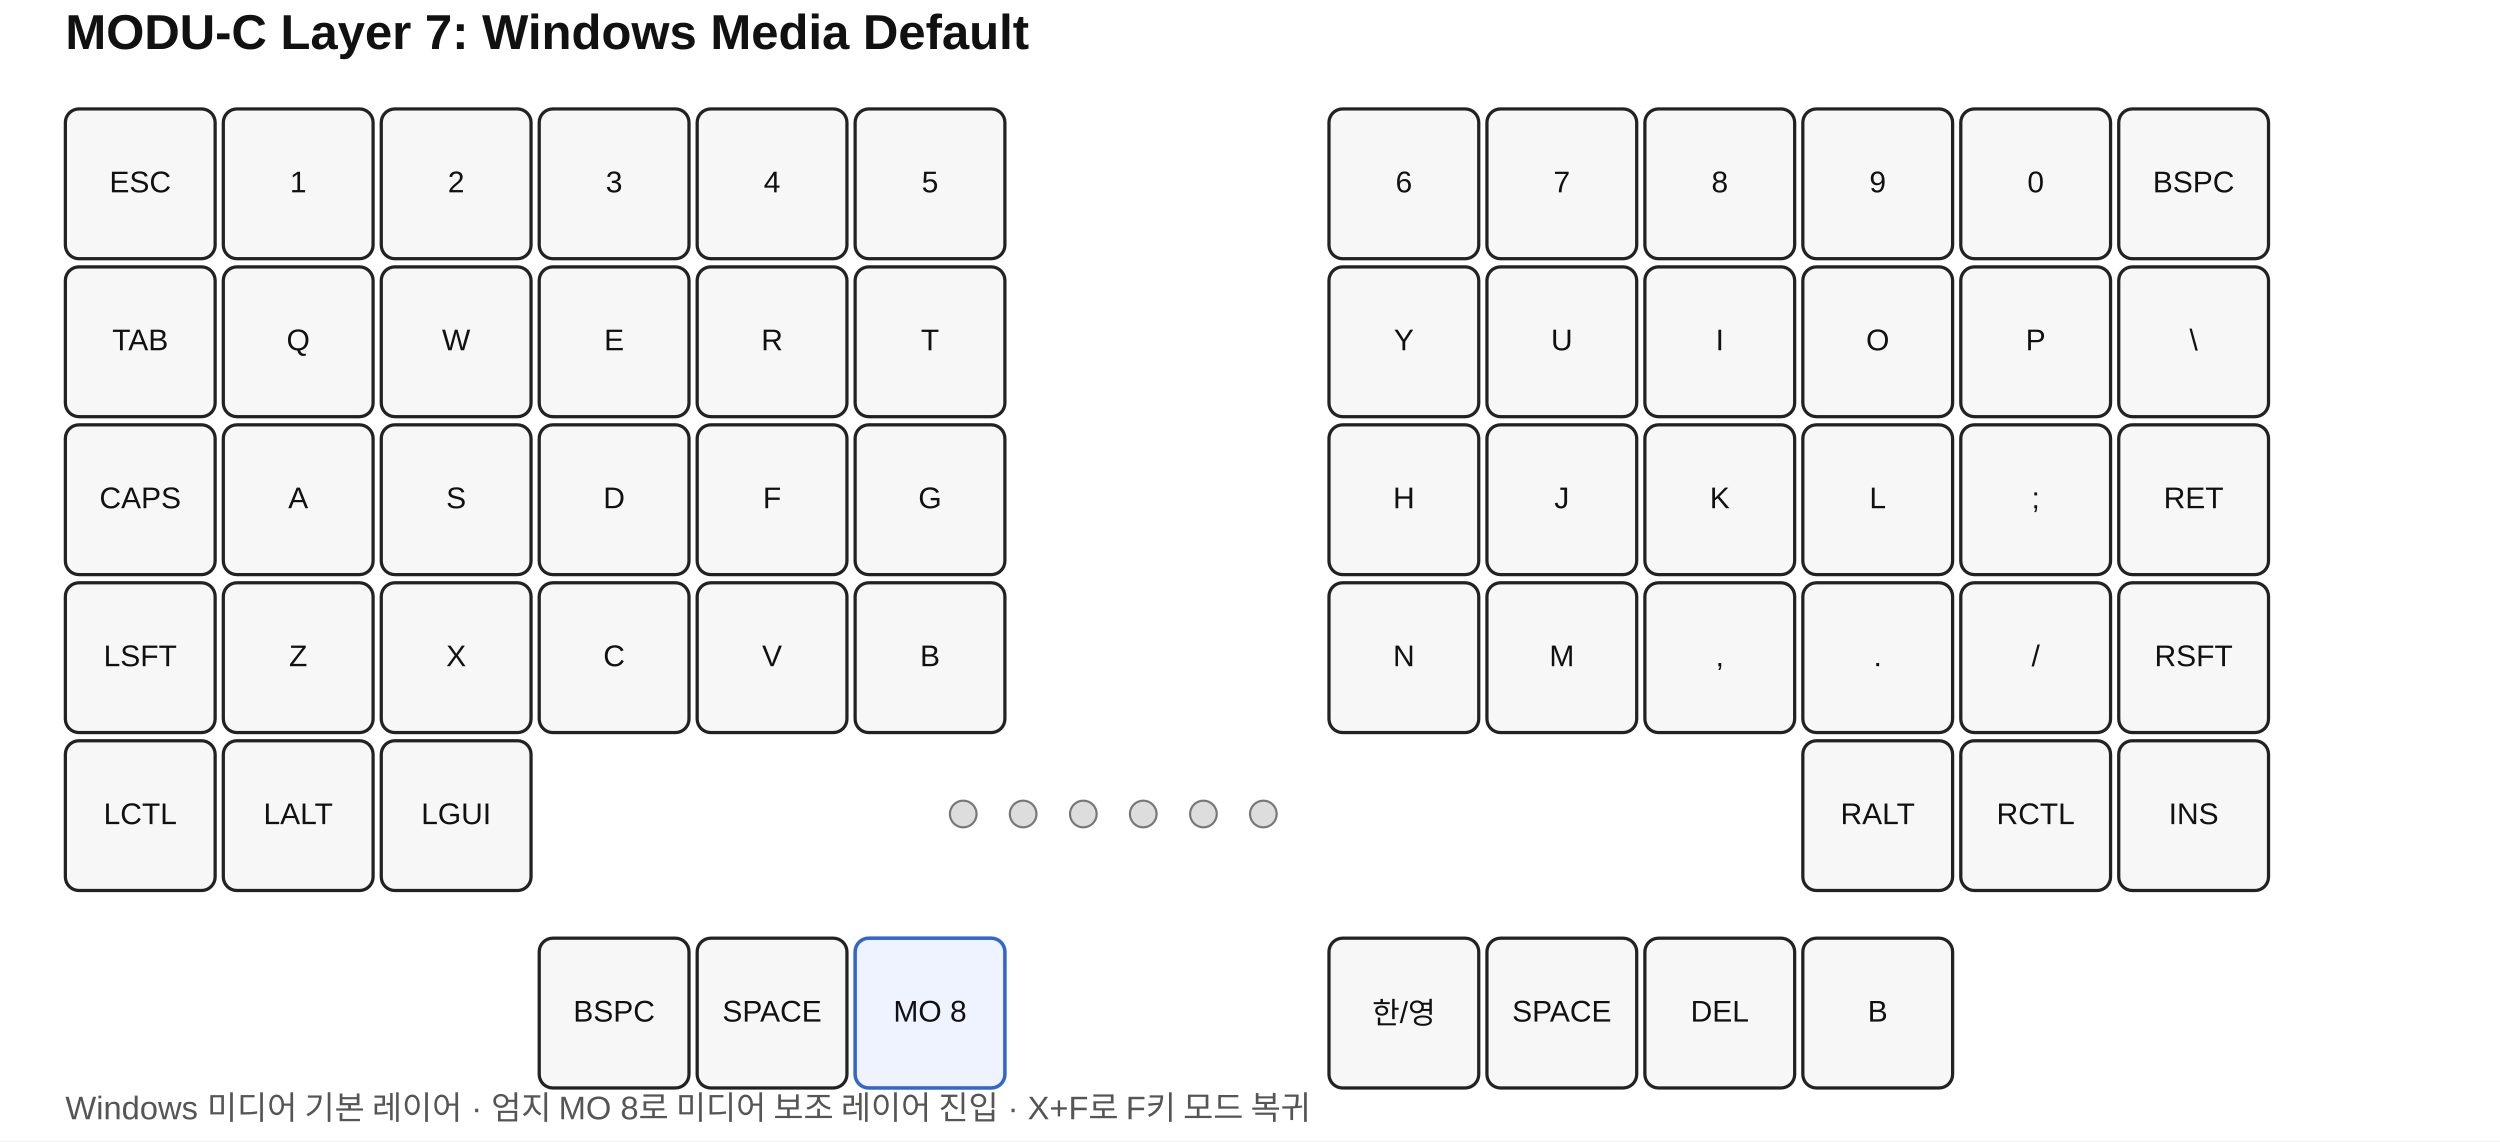
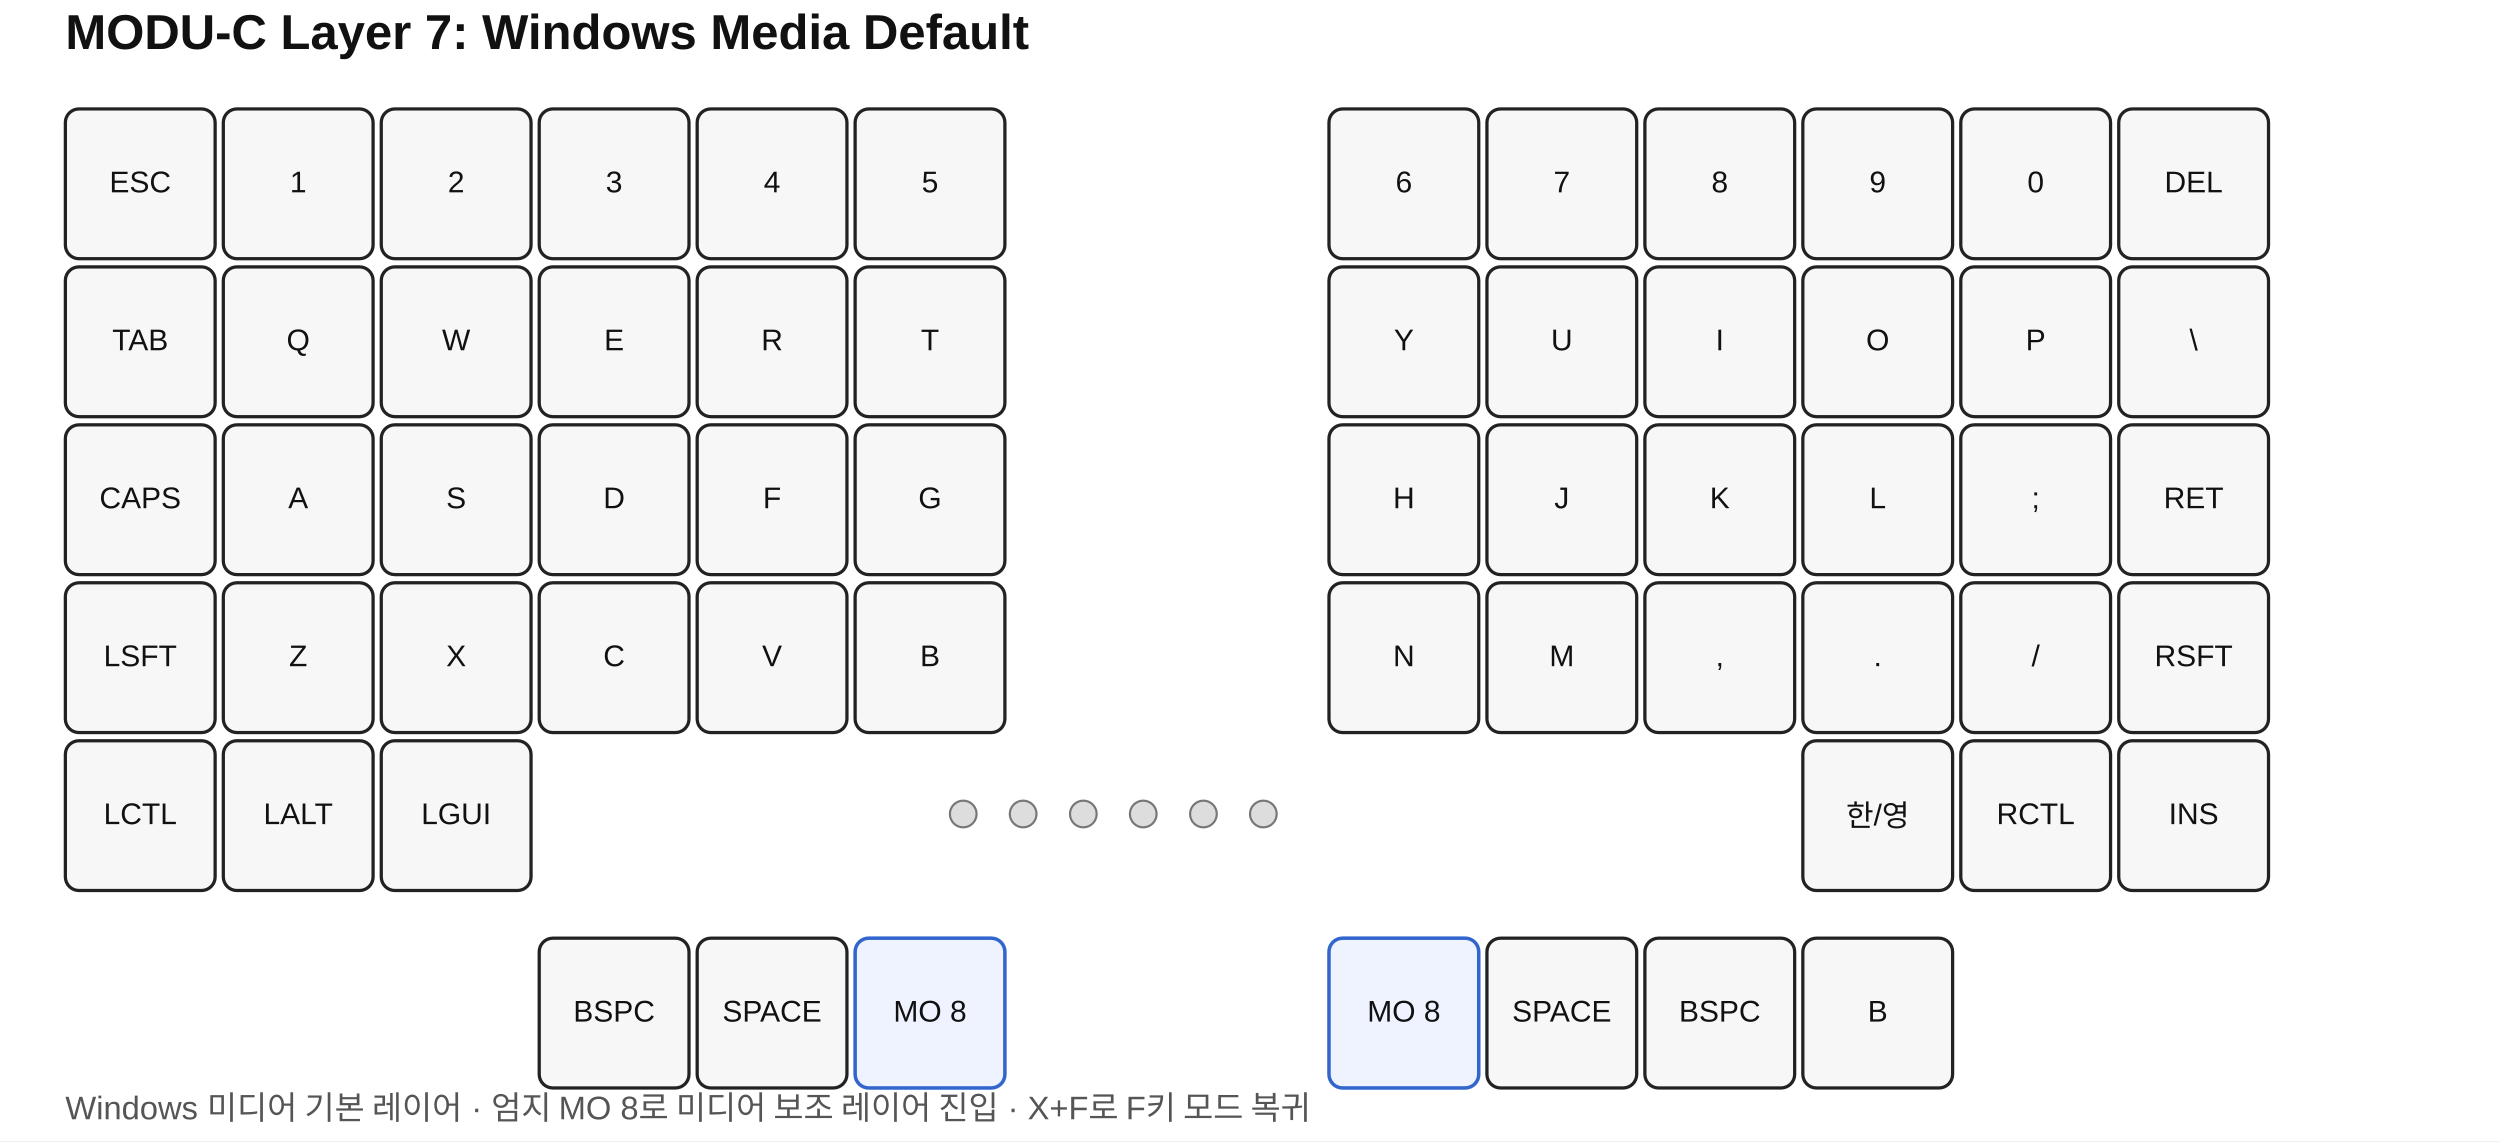
<svg xmlns="http://www.w3.org/2000/svg" width="918" height="419" viewBox="0 0 918 419">
  <rect width="100%" height="100%" fill="white" />
  <style>
text{font-family:Arial,sans-serif;fill:#111}
.key{fill:#f7f7f7;stroke:#222;stroke-width:1.2}
.trans{fill:#fcfcfc;stroke:#ccc;stroke-width:1;stroke-dasharray:3 3}
.mo{fill:#eef3ff;stroke:#3366cc;stroke-width:1.3}
.boot{fill:#ffeeee;stroke:#cc3333;stroke-width:1.3}
.none{fill:#ddd;stroke:#777;stroke-width:0.8}
.title{font-weight:700;font-size:18px}
.note{font-size:12px;fill:#555}
.label{font-size:11px;text-anchor:middle;dominant-baseline:middle}
.label-sm{font-size:9.5px;text-anchor:middle;dominant-baseline:middle}
+ .label-multi-1{font-size:10px;font-weight:700;text-anchor:middle;dominant-baseline:middle}
+ .label-multi-2{font-size:7.5px;text-anchor:middle;dominant-baseline:middle;fill:#444}
.label-trans{font-size:10px;text-anchor:middle;dominant-baseline:middle;fill:#aaa}
</style>
  <text x="24" y="18" class="title">MODU-C Layer 7: Windows Media Default</text>
  <rect class="key" x="24.0" y="40.0" width="55.0" height="55.0" rx="5" />
  <text class="label" x="51.5" y="67.5">ESC</text>
  <rect class="key" x="82.0" y="40.0" width="55.0" height="55.0" rx="5" />
  <text class="label" x="109.5" y="67.5">1</text>
  <rect class="key" x="140.0" y="40.0" width="55.0" height="55.0" rx="5" />
  <text class="label" x="167.5" y="67.5">2</text>
  <rect class="key" x="198.0" y="40.0" width="55.0" height="55.0" rx="5" />
  <text class="label" x="225.5" y="67.5">3</text>
  <rect class="key" x="256.0" y="40.0" width="55.0" height="55.0" rx="5" />
  <text class="label" x="283.5" y="67.5">4</text>
  <rect class="key" x="314.0" y="40.0" width="55.0" height="55.0" rx="5" />
  <text class="label" x="341.5" y="67.5">5</text>
  <rect class="key" x="488.0" y="40.0" width="55.0" height="55.0" rx="5" />
  <text class="label" x="515.5" y="67.5">6</text>
  <rect class="key" x="546.0" y="40.0" width="55.0" height="55.0" rx="5" />
  <text class="label" x="573.5" y="67.5">7</text>
  <rect class="key" x="604.0" y="40.0" width="55.0" height="55.0" rx="5" />
  <text class="label" x="631.5" y="67.5">8</text>
  <rect class="key" x="662.0" y="40.0" width="55.0" height="55.0" rx="5" />
  <text class="label" x="689.5" y="67.5">9</text>
  <rect class="key" x="720.0" y="40.0" width="55.0" height="55.0" rx="5" />
  <text class="label" x="747.5" y="67.5">0</text>
  <rect class="key" x="778.0" y="40.0" width="55.0" height="55.0" rx="5" />
-   <text class="label" x="805.5" y="67.5">BSPC</text>
+   <text class="label" x="805.5" y="67.5">DEL</text>
  <rect class="key" x="24.0" y="98.0" width="55.0" height="55.0" rx="5" />
  <text class="label" x="51.5" y="125.5">TAB</text>
  <rect class="key" x="82.0" y="98.0" width="55.0" height="55.0" rx="5" />
  <text class="label" x="109.5" y="125.5">Q</text>
  <rect class="key" x="140.0" y="98.0" width="55.0" height="55.0" rx="5" />
  <text class="label" x="167.5" y="125.5">W</text>
  <rect class="key" x="198.0" y="98.0" width="55.0" height="55.0" rx="5" />
  <text class="label" x="225.5" y="125.5">E</text>
  <rect class="key" x="256.0" y="98.0" width="55.0" height="55.0" rx="5" />
  <text class="label" x="283.5" y="125.5">R</text>
  <rect class="key" x="314.0" y="98.0" width="55.0" height="55.0" rx="5" />
  <text class="label" x="341.5" y="125.5">T</text>
  <rect class="key" x="488.0" y="98.0" width="55.0" height="55.0" rx="5" />
  <text class="label" x="515.5" y="125.5">Y</text>
  <rect class="key" x="546.0" y="98.0" width="55.0" height="55.0" rx="5" />
  <text class="label" x="573.5" y="125.5">U</text>
  <rect class="key" x="604.0" y="98.0" width="55.0" height="55.0" rx="5" />
  <text class="label" x="631.5" y="125.5">I</text>
  <rect class="key" x="662.0" y="98.0" width="55.0" height="55.0" rx="5" />
  <text class="label" x="689.5" y="125.5">O</text>
  <rect class="key" x="720.0" y="98.0" width="55.0" height="55.0" rx="5" />
  <text class="label" x="747.5" y="125.5">P</text>
  <rect class="key" x="778.0" y="98.0" width="55.0" height="55.0" rx="5" />
  <text class="label" x="805.5" y="125.5">\</text>
  <rect class="key" x="24.0" y="156.0" width="55.0" height="55.0" rx="5" />
  <text class="label" x="51.5" y="183.5">CAPS</text>
  <rect class="key" x="82.0" y="156.0" width="55.0" height="55.0" rx="5" />
  <text class="label" x="109.5" y="183.5">A</text>
  <rect class="key" x="140.0" y="156.0" width="55.0" height="55.0" rx="5" />
  <text class="label" x="167.5" y="183.5">S</text>
  <rect class="key" x="198.0" y="156.0" width="55.0" height="55.0" rx="5" />
  <text class="label" x="225.5" y="183.5">D</text>
  <rect class="key" x="256.0" y="156.0" width="55.0" height="55.0" rx="5" />
  <text class="label" x="283.5" y="183.5">F</text>
  <rect class="key" x="314.0" y="156.0" width="55.0" height="55.0" rx="5" />
  <text class="label" x="341.5" y="183.5">G</text>
  <rect class="key" x="488.0" y="156.0" width="55.0" height="55.0" rx="5" />
  <text class="label" x="515.5" y="183.5">H</text>
  <rect class="key" x="546.0" y="156.0" width="55.0" height="55.0" rx="5" />
  <text class="label" x="573.5" y="183.5">J</text>
  <rect class="key" x="604.0" y="156.0" width="55.0" height="55.0" rx="5" />
  <text class="label" x="631.5" y="183.5">K</text>
  <rect class="key" x="662.0" y="156.0" width="55.0" height="55.0" rx="5" />
  <text class="label" x="689.5" y="183.5">L</text>
  <rect class="key" x="720.0" y="156.0" width="55.0" height="55.0" rx="5" />
  <text class="label" x="747.5" y="183.5">;</text>
  <rect class="key" x="778.0" y="156.0" width="55.0" height="55.0" rx="5" />
  <text class="label" x="805.5" y="183.5">RET</text>
  <rect class="key" x="24.0" y="214.0" width="55.0" height="55.0" rx="5" />
  <text class="label" x="51.5" y="241.5">LSFT</text>
  <rect class="key" x="82.0" y="214.0" width="55.0" height="55.0" rx="5" />
  <text class="label" x="109.5" y="241.5">Z</text>
  <rect class="key" x="140.0" y="214.0" width="55.0" height="55.0" rx="5" />
  <text class="label" x="167.5" y="241.5">X</text>
  <rect class="key" x="198.0" y="214.0" width="55.0" height="55.0" rx="5" />
  <text class="label" x="225.5" y="241.5">C</text>
  <rect class="key" x="256.0" y="214.0" width="55.0" height="55.0" rx="5" />
  <text class="label" x="283.5" y="241.5">V</text>
  <rect class="key" x="314.0" y="214.0" width="55.0" height="55.0" rx="5" />
  <text class="label" x="341.5" y="241.5">B</text>
  <rect class="key" x="488.0" y="214.0" width="55.0" height="55.0" rx="5" />
  <text class="label" x="515.5" y="241.5">N</text>
  <rect class="key" x="546.0" y="214.0" width="55.0" height="55.0" rx="5" />
  <text class="label" x="573.5" y="241.5">M</text>
  <rect class="key" x="604.0" y="214.0" width="55.0" height="55.0" rx="5" />
  <text class="label" x="631.5" y="241.5">,</text>
  <rect class="key" x="662.0" y="214.0" width="55.0" height="55.0" rx="5" />
  <text class="label" x="689.5" y="241.5">.</text>
  <rect class="key" x="720.0" y="214.0" width="55.0" height="55.0" rx="5" />
  <text class="label" x="747.5" y="241.5">/</text>
  <rect class="key" x="778.0" y="214.0" width="55.0" height="55.0" rx="5" />
  <text class="label" x="805.5" y="241.5">RSFT</text>
  <rect class="key" x="24.0" y="272.0" width="55.0" height="55.0" rx="5" />
  <text class="label" x="51.5" y="299.5">LCTL</text>
  <rect class="key" x="82.0" y="272.0" width="55.0" height="55.0" rx="5" />
  <text class="label" x="109.5" y="299.5">LALT</text>
  <rect class="key" x="140.0" y="272.0" width="55.0" height="55.0" rx="5" />
  <text class="label" x="167.5" y="299.5">LGUI</text>
  <rect class="none" x="348.8" y="294.0" width="9.8" height="9.8" rx="5" />
  <rect class="none" x="370.8" y="294.0" width="9.8" height="9.8" rx="5" />
  <rect class="none" x="392.9" y="294.0" width="9.8" height="9.8" rx="5" />
  <rect class="none" x="414.9" y="294.0" width="9.8" height="9.8" rx="5" />
  <rect class="none" x="437.0" y="294.0" width="9.8" height="9.8" rx="5" />
  <rect class="none" x="459.0" y="294.0" width="9.8" height="9.8" rx="5" />
  <rect class="key" x="662.0" y="272.0" width="55.0" height="55.0" rx="5" />
-   <text class="label" x="689.5" y="299.5">RALT</text>
+   <text class="label" x="689.5" y="299.5">한/영</text>
  <rect class="key" x="720.0" y="272.0" width="55.0" height="55.0" rx="5" />
  <text class="label" x="747.5" y="299.5">RCTL</text>
  <rect class="key" x="778.0" y="272.0" width="55.0" height="55.0" rx="5" />
  <text class="label" x="805.5" y="299.5">INS</text>
  <rect class="key" x="198.0" y="344.5" width="55.0" height="55.0" rx="5" />
  <text class="label" x="225.5" y="372.0">BSPC</text>
  <rect class="key" x="256.0" y="344.5" width="55.0" height="55.0" rx="5" />
  <text class="label" x="283.5" y="372.0">SPACE</text>
  <rect class="mo" x="314.0" y="344.5" width="55.0" height="55.0" rx="5" />
  <text class="label" x="341.5" y="372.0">MO 8</text>
-   <rect class="key" x="488.0" y="344.5" width="55.0" height="55.0" rx="5" />
-   <text class="label" x="515.5" y="372.0">한/영</text>
+   <rect class="mo" x="488.0" y="344.5" width="55.0" height="55.0" rx="5" />
+   <text class="label" x="515.5" y="372.0">MO 8</text>
  <rect class="key" x="546.0" y="344.5" width="55.0" height="55.0" rx="5" />
  <text class="label" x="573.5" y="372.0">SPACE</text>
  <rect class="key" x="604.0" y="344.5" width="55.0" height="55.0" rx="5" />
-   <text class="label" x="631.5" y="372.0">DEL</text>
+   <text class="label" x="631.5" y="372.0">BSPC</text>
  <rect class="key" x="662.0" y="344.5" width="55.0" height="55.0" rx="5" />
  <text class="label" x="689.5" y="372.0">B</text>
  <text x="24" y="411" class="note">Windows 미디어 기본 레이어 · 엄지 MO 8로 미디어 보조 레이어 진입 · X+F로 F키 모드 복귀</text>
</svg>
